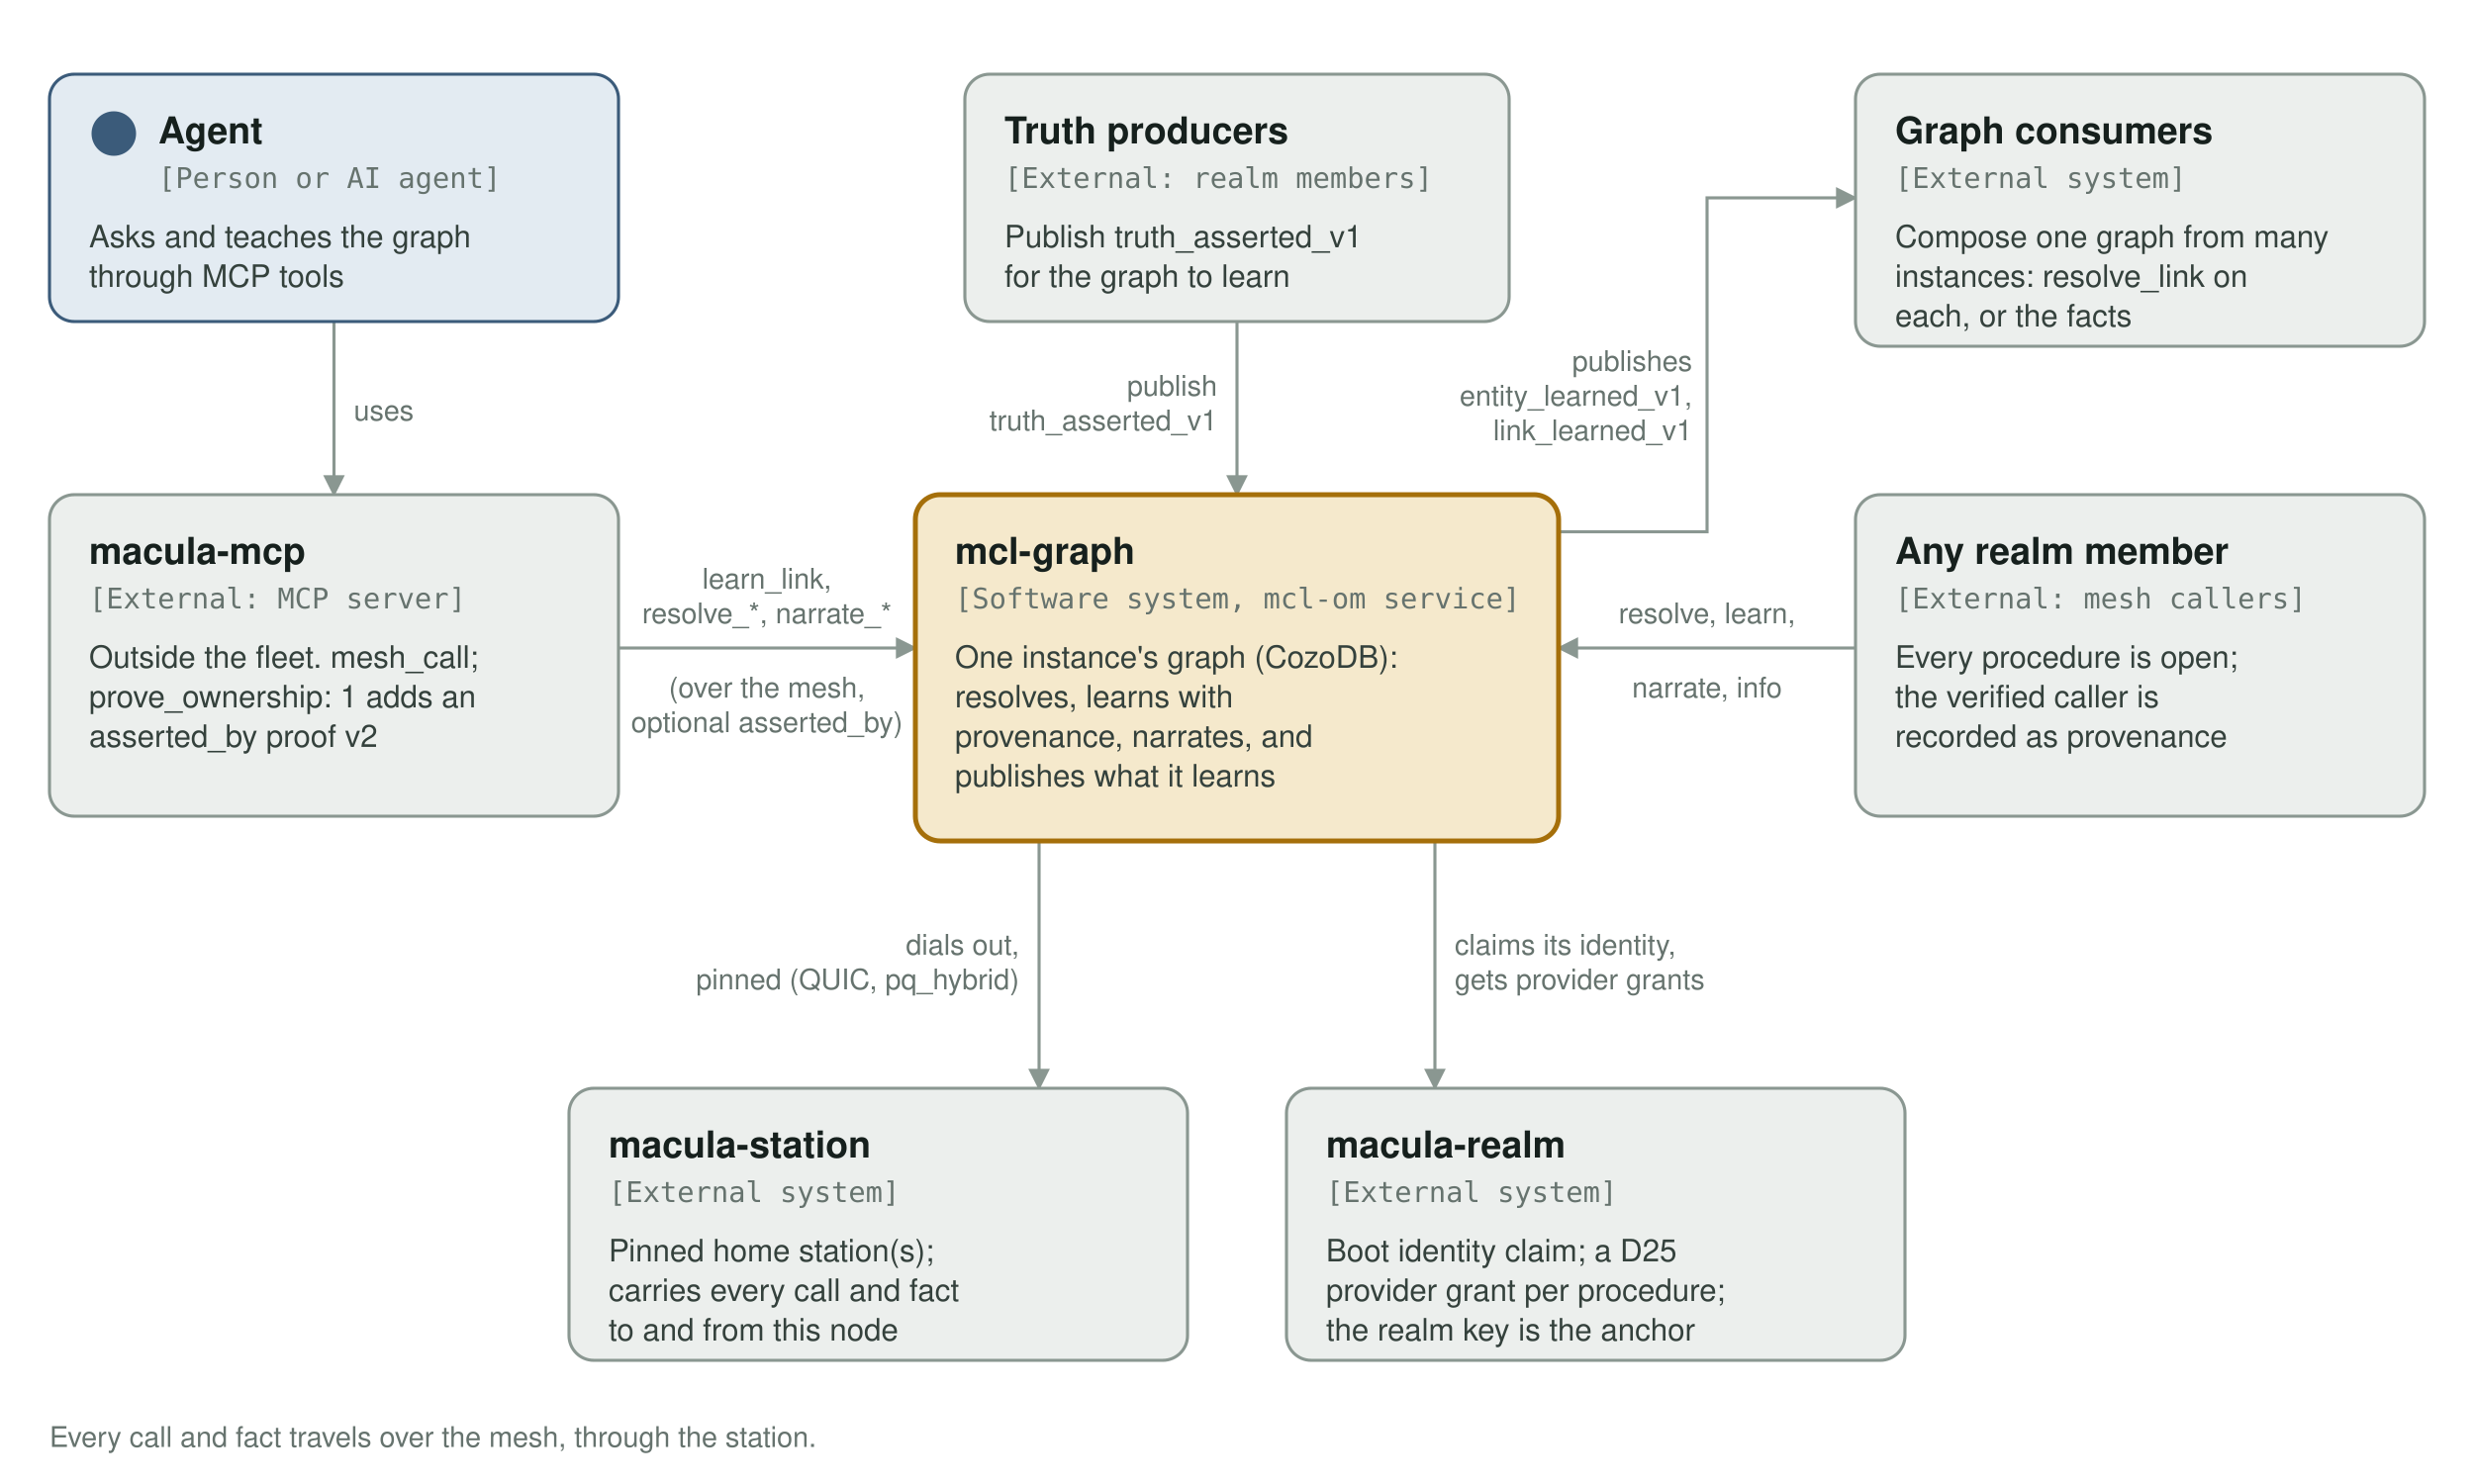
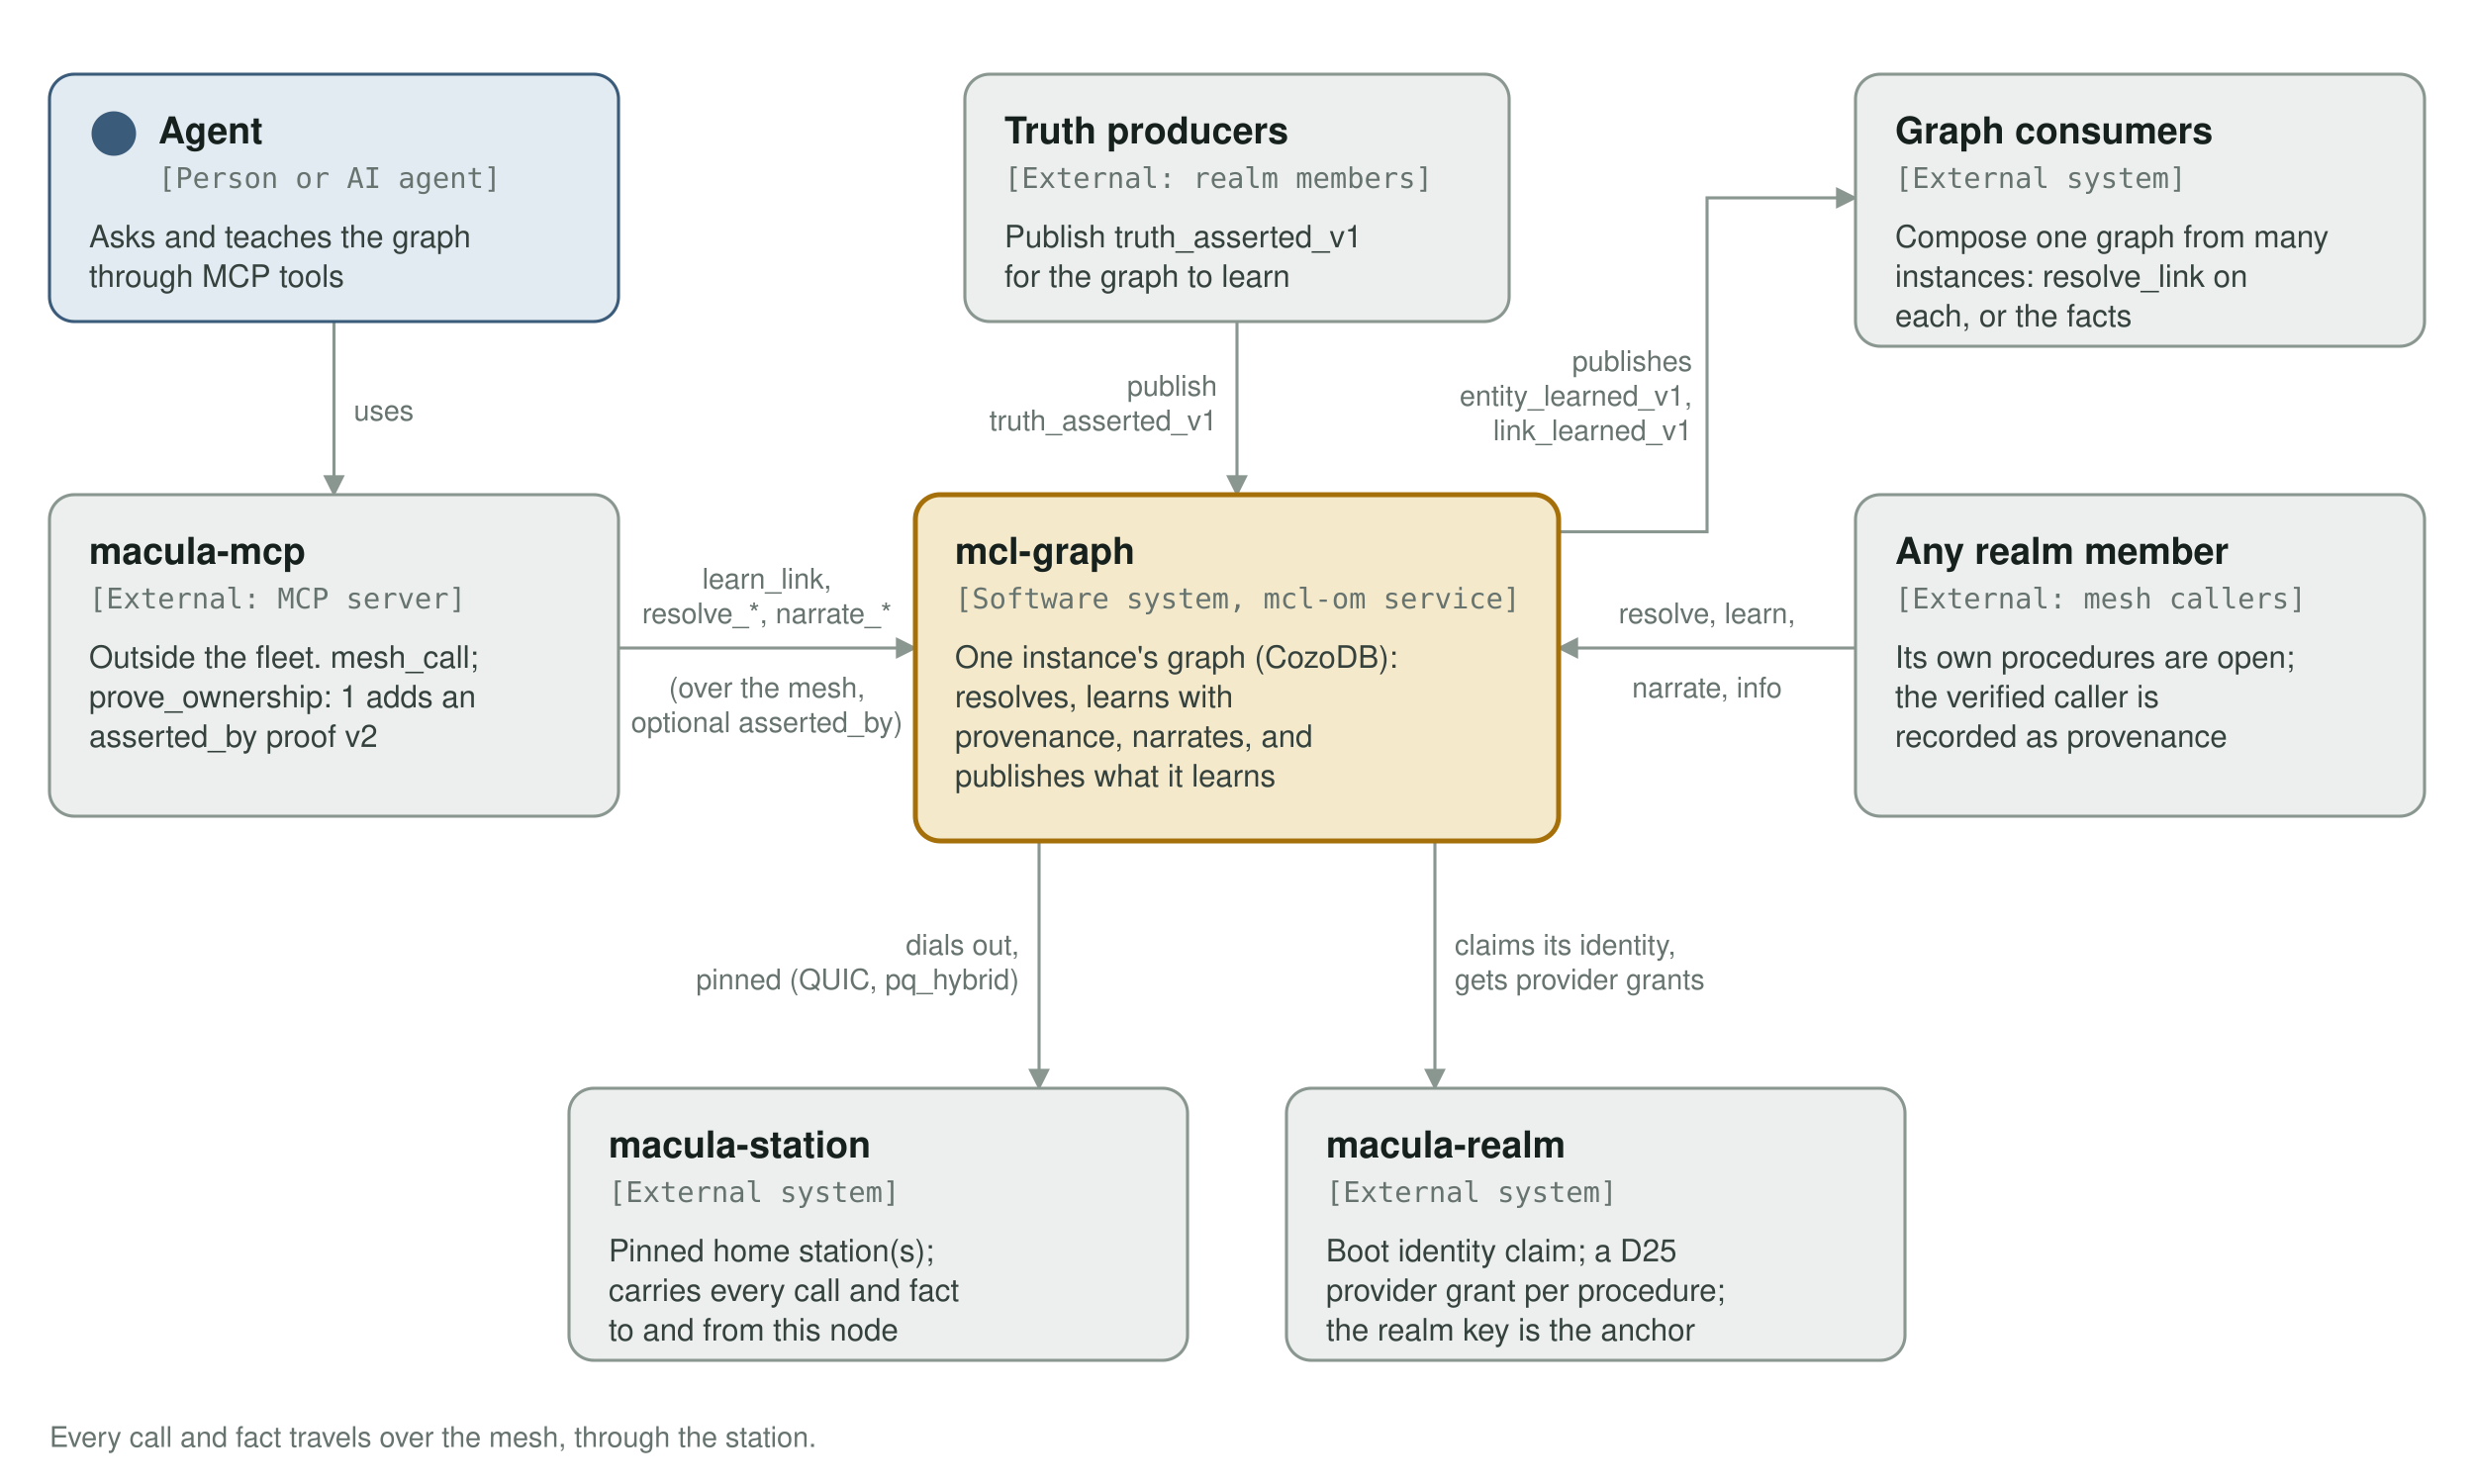
<svg xmlns="http://www.w3.org/2000/svg" viewBox="0 0 1000 600" role="img" aria-label="mcl-graph system context">
  <style>
.t-name { font-family: "Atkinson Hyperlegible", "Segoe UI", system-ui, -apple-system, Helvetica, Arial, sans-serif; font-size: 15px; font-weight: 700; }
.t-desc { font-family: "Atkinson Hyperlegible", "Segoe UI", system-ui, -apple-system, Helvetica, Arial, sans-serif; font-size: 12.5px; }
.t-rel { font-family: "Atkinson Hyperlegible", "Segoe UI", system-ui, -apple-system, Helvetica, Arial, sans-serif; font-size: 11.5px; paint-order: stroke; stroke-width: 4px; stroke-linejoin: round; }
.t-code { font-family: "JetBrains Mono", ui-monospace, Menlo, Consolas, monospace; font-size: 13px; font-weight: 600; }
.t-small { font-size: 12px; }
.t-type { font-family: "JetBrains Mono", ui-monospace, Menlo, Consolas, monospace; font-size: 11.5px; }
.t-bound { font-family: "JetBrains Mono", ui-monospace, Menlo, Consolas, monospace; font-size: 12px; font-weight: 600; }
.edge { fill: none; stroke-width: 1.25; }
.edge-later { fill: none; stroke-width: 1.25; stroke-dasharray: 5 4; }
.bg { fill: #FFFFFF; }
.b-sys { fill: #F5E9CC; stroke: #A56F0A; stroke-width: 2; }
.b-ext { fill: #ECEFED; stroke: #8A9791; stroke-width: 1.25; }
.b-per { fill: #E3EBF2; stroke: #3B5B7A; stroke-width: 1.25; }
.b-cmp { fill: #FFFFFF; stroke: #8A9791; stroke-width: 1.25; }
.b-later { fill: none; stroke: #8A9791; stroke-width: 1.25; stroke-dasharray: 5 4; }
.bound { fill: none; stroke: #66736E; stroke-width: 1.25; stroke-dasharray: 7 5; }
.bound-in { fill: none; stroke: #D9DFDC; stroke-width: 1.5; stroke-dasharray: 4 4; }
.head { fill: #3B5B7A; }
.t-name { fill: #16201D; }
.t-code { fill: #16201D; }
.t-type { fill: #66736E; }
.t-desc { fill: #34413C; }
.t-bound { fill: #66736E; }
.t-rel { fill: #66736E; stroke: #FFFFFF; }
.edge, .edge-later { stroke: #8A9791; }
.arrowhead { fill: #8A9791; }
@media (prefers-color-scheme: dark) {
.bg { fill: #171F1C; }
.b-sys { fill: #3A2E13; stroke: #E3AA3C; stroke-width: 2; }
.b-ext { fill: #1C2421; stroke: #7D8B85; stroke-width: 1.25; }
.b-per { fill: #1D2A36; stroke: #8EB4D8; stroke-width: 1.25; }
.b-cmp { fill: #171F1C; stroke: #7D8B85; stroke-width: 1.25; }
.b-later { fill: none; stroke: #7D8B85; stroke-width: 1.25; stroke-dasharray: 5 4; }
.bound { fill: none; stroke: #93A09A; stroke-width: 1.25; stroke-dasharray: 7 5; }
.bound-in { fill: none; stroke: #2A3431; stroke-width: 1.5; stroke-dasharray: 4 4; }
.head { fill: #8EB4D8; }
.t-name { fill: #E6ECE9; }
.t-code { fill: #E6ECE9; }
.t-type { fill: #93A09A; }
.t-desc { fill: #C3CDC8; }
.t-bound { fill: #93A09A; }
.t-rel { fill: #93A09A; stroke: #171F1C; }
.edge, .edge-later { stroke: #7D8B85; }
.arrowhead { fill: #7D8B85; }
}
</style>
  <defs>
    <marker id="a" viewBox="0 0 10 10" refX="9" refY="5" markerWidth="7" markerHeight="7" orient="auto-start-reverse">
      <path class="arrowhead" d="M0 0L10 5L0 10z" />
    </marker>
  </defs>
  <rect class="bg" x="0" y="0" width="1000" height="600" />
  <path class="edge" d="M135 130V200" marker-end="url(#a)" />
  <path class="edge" d="M250 262H370" marker-end="url(#a)" />
  <path class="edge" d="M750 262H630" marker-end="url(#a)" />
  <path class="edge" d="M500 130V200" marker-end="url(#a)" />
  <path class="edge" d="M630 215H690V80H750" marker-end="url(#a)" />
  <path class="edge" d="M420 340V440" marker-end="url(#a)" />
  <path class="edge" d="M580 340V440" marker-end="url(#a)" />
  <rect class="b-per" x="20" y="30" width="230" height="100" rx="10" />
  <circle class="head" cx="46" cy="54" r="9" />
  <text class="t-name" x="64" y="58">Agent</text>
  <text class="t-type" x="64" y="76">[Person or AI agent]</text>
  <text class="t-desc" x="36" y="100">Asks and teaches the graph</text>
  <text class="t-desc" x="36" y="116">through MCP tools</text>
  <rect class="b-ext" x="390" y="30" width="220" height="100" rx="10" />
  <text class="t-name" x="406" y="58">Truth producers</text>
  <text class="t-type" x="406" y="76">[External: realm members]</text>
  <text class="t-desc" x="406" y="100">Publish truth_asserted_v1</text>
  <text class="t-desc" x="406" y="116">for the graph to learn</text>
  <rect class="b-ext" x="750" y="30" width="230" height="110" rx="10" />
  <text class="t-name" x="766" y="58">Graph consumers</text>
  <text class="t-type" x="766" y="76">[External system]</text>
  <text class="t-desc" x="766" y="100">Compose one graph from many</text>
  <text class="t-desc" x="766" y="116">instances: resolve_link on</text>
  <text class="t-desc" x="766" y="132">each, or the facts</text>
  <rect class="b-ext" x="20" y="200" width="230" height="130" rx="10" />
  <text class="t-name" x="36" y="228">macula-mcp</text>
  <text class="t-type" x="36" y="246">[External: MCP server]</text>
  <text class="t-desc" x="36" y="270">Outside the fleet. mesh_call;</text>
  <text class="t-desc" x="36" y="286">prove_ownership: 1 adds an</text>
  <text class="t-desc" x="36" y="302">asserted_by proof v2</text>
  <rect class="b-sys" x="370" y="200" width="260" height="140" rx="10" />
  <text class="t-name" x="386" y="228">mcl-graph</text>
  <text class="t-type" x="386" y="246">[Software system, mcl-om service]</text>
  <text class="t-desc" x="386" y="270">One instance's graph (CozoDB):</text>
  <text class="t-desc" x="386" y="286">resolves, learns with</text>
  <text class="t-desc" x="386" y="302">provenance, narrates, and</text>
  <text class="t-desc" x="386" y="318">publishes what it learns</text>
  <rect class="b-ext" x="750" y="200" width="230" height="130" rx="10" />
  <text class="t-name" x="766" y="228">Any realm member</text>
  <text class="t-type" x="766" y="246">[External: mesh callers]</text>
-   <text class="t-desc" x="766" y="270">Every procedure is open;</text>
+   <text class="t-desc" x="766" y="270">Its own procedures are open;</text>
  <text class="t-desc" x="766" y="286">the verified caller is</text>
  <text class="t-desc" x="766" y="302">recorded as provenance</text>
  <rect class="b-ext" x="230" y="440" width="250" height="110" rx="10" />
  <text class="t-name" x="246" y="468">macula-station</text>
  <text class="t-type" x="246" y="486">[External system]</text>
  <text class="t-desc" x="246" y="510">Pinned home station(s);</text>
  <text class="t-desc" x="246" y="526">carries every call and fact</text>
  <text class="t-desc" x="246" y="542">to and from this node</text>
  <rect class="b-ext" x="520" y="440" width="250" height="110" rx="10" />
  <text class="t-name" x="536" y="468">macula-realm</text>
  <text class="t-type" x="536" y="486">[External system]</text>
  <text class="t-desc" x="536" y="510">Boot identity claim; a D25</text>
  <text class="t-desc" x="536" y="526">provider grant per procedure;</text>
  <text class="t-desc" x="536" y="542">the realm key is the anchor</text>
  <text class="t-rel" x="143" y="170">uses</text>
  <text class="t-rel" x="310" y="238" text-anchor="middle">learn_link,</text>
  <text class="t-rel" x="310" y="252" text-anchor="middle">resolve_*, narrate_*</text>
  <text class="t-rel" x="310" y="282" text-anchor="middle">(over the mesh,</text>
  <text class="t-rel" x="310" y="296" text-anchor="middle">optional asserted_by)</text>
  <text class="t-rel" x="690" y="252" text-anchor="middle">resolve, learn,</text>
  <text class="t-rel" x="690" y="282" text-anchor="middle">narrate, info</text>
  <text class="t-rel" x="492" y="160" text-anchor="end">publish</text>
  <text class="t-rel" x="492" y="174" text-anchor="end">truth_asserted_v1</text>
  <text class="t-rel" x="684" y="150" text-anchor="end">publishes</text>
  <text class="t-rel" x="684" y="164" text-anchor="end">entity_learned_v1,</text>
  <text class="t-rel" x="684" y="178" text-anchor="end">link_learned_v1</text>
  <text class="t-rel" x="412" y="386" text-anchor="end">dials out,</text>
  <text class="t-rel" x="412" y="400" text-anchor="end">pinned (QUIC, pq_hybrid)</text>
  <text class="t-rel" x="588" y="386">claims its identity,</text>
  <text class="t-rel" x="588" y="400">gets provider grants</text>
  <text class="t-rel" x="20" y="585">Every call and fact travels over the mesh, through the station.</text>
</svg>
